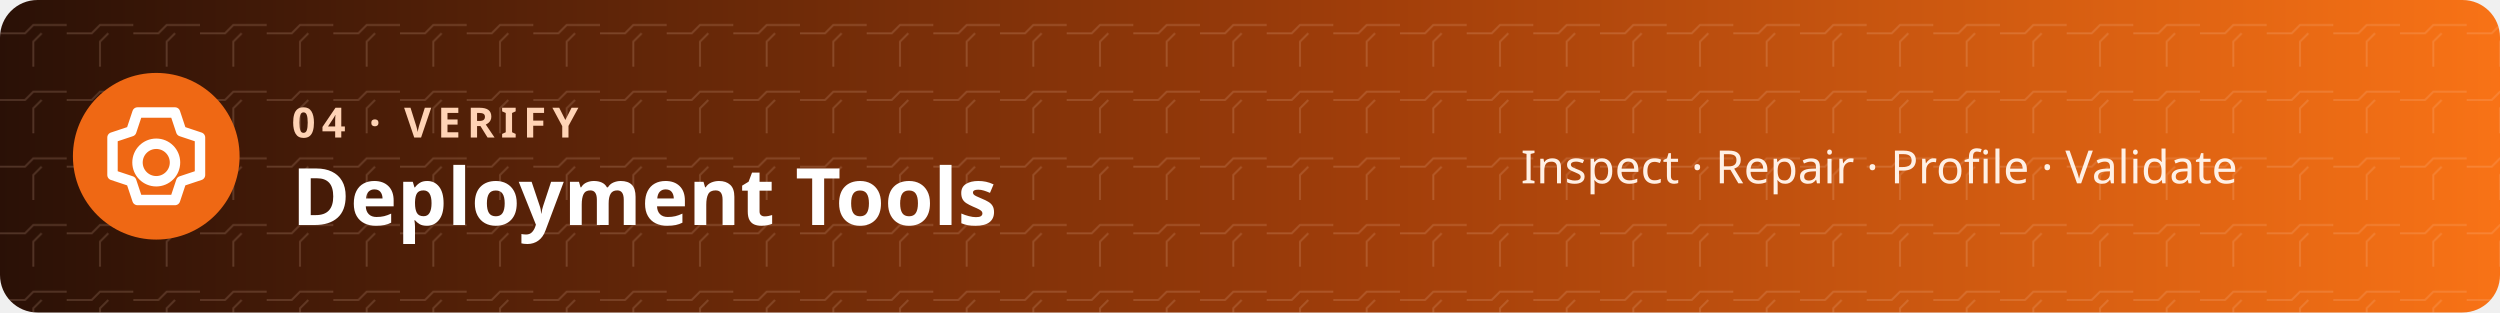
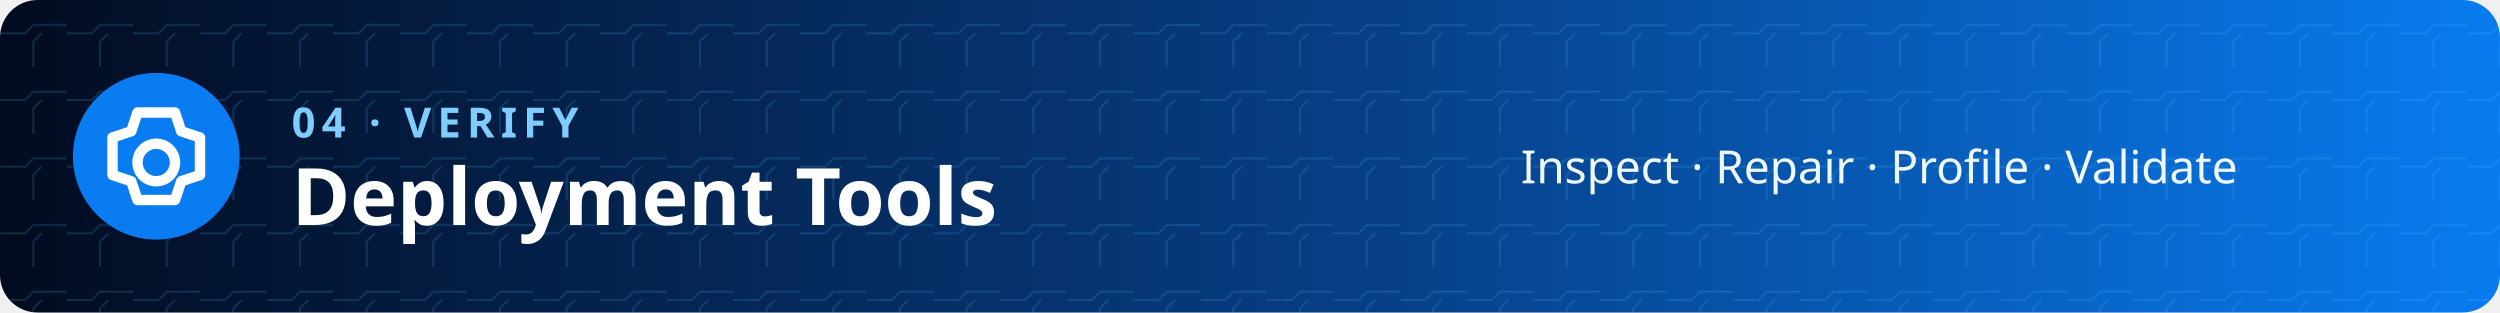
<svg xmlns="http://www.w3.org/2000/svg" width="1200" height="150" viewBox="0 0 1200 150" role="img" aria-labelledby="title desc">
  <defs>
    <linearGradient id="g" x1="0" x2="1">
-       <stop stop-color="#291006" />
-       <stop offset=".55" stop-color="#a13e0a" />
-       <stop offset="1" stop-color="#f97316" />
+       <stop stop-color="#020b1f" />
+       <stop offset=".55" stop-color="#073f86" />
+       <stop offset="1" stop-color="#087cf0" />
    </linearGradient>
    <pattern id="p" width="32" height="32" patternUnits="userSpaceOnUse">
-       <path d="M0 16h12l4-4h16M16 32V20l4-4" fill="none" stroke="#ffd3b5" stroke-opacity=".16" />
+       <path d="M0 16h12l4-4h16M16 32V20l4-4" fill="none" stroke="#54c7ff" stroke-opacity=".16" />
    </pattern>
  </defs>
  <rect width="1200" height="150" rx="18" fill="url(#g)" />
  <rect width="1200" height="150" rx="18" fill="url(#p)" />
-   <circle cx="75" cy="75" r="40" fill="#ef6814" />
+   <circle cx="75" cy="75" r="40" fill="#087cf0" />
  <path d="M66 54h18l3 9 9 3v18l-9 3-3 9H66l-3-9-9-3V66l9-3zM75 69a9 9 0 1 0 0 18 9 9 0 0 0 0-18z" fill="none" stroke="#fff" stroke-width="5" stroke-linejoin="round" />
-   <text x="140" y="66" fill="#ffd3b5" font-family="Noto Sans, Arial, sans-serif" font-size="20" font-weight="700" letter-spacing="3">04 · VERIFY</text>
+   <text x="140" y="66" fill="#7fcdff" font-family="Noto Sans, Arial, sans-serif" font-size="20" font-weight="700" letter-spacing="3">04 · VERIFY</text>
  <text x="140" y="108" fill="#fff" font-family="Noto Sans, Arial, sans-serif" font-size="38" font-weight="700">Deployment Tools</text>
-   <text x="730" y="88" fill="#fff0e5" font-family="Noto Sans, Arial, sans-serif" font-size="22">Inspect · Repair · Profile · Validate</text>
+   <text x="730" y="88" fill="#f0f8ff" font-family="Noto Sans, Arial, sans-serif" font-size="22">Inspect · Repair · Profile · Validate</text>
</svg>
